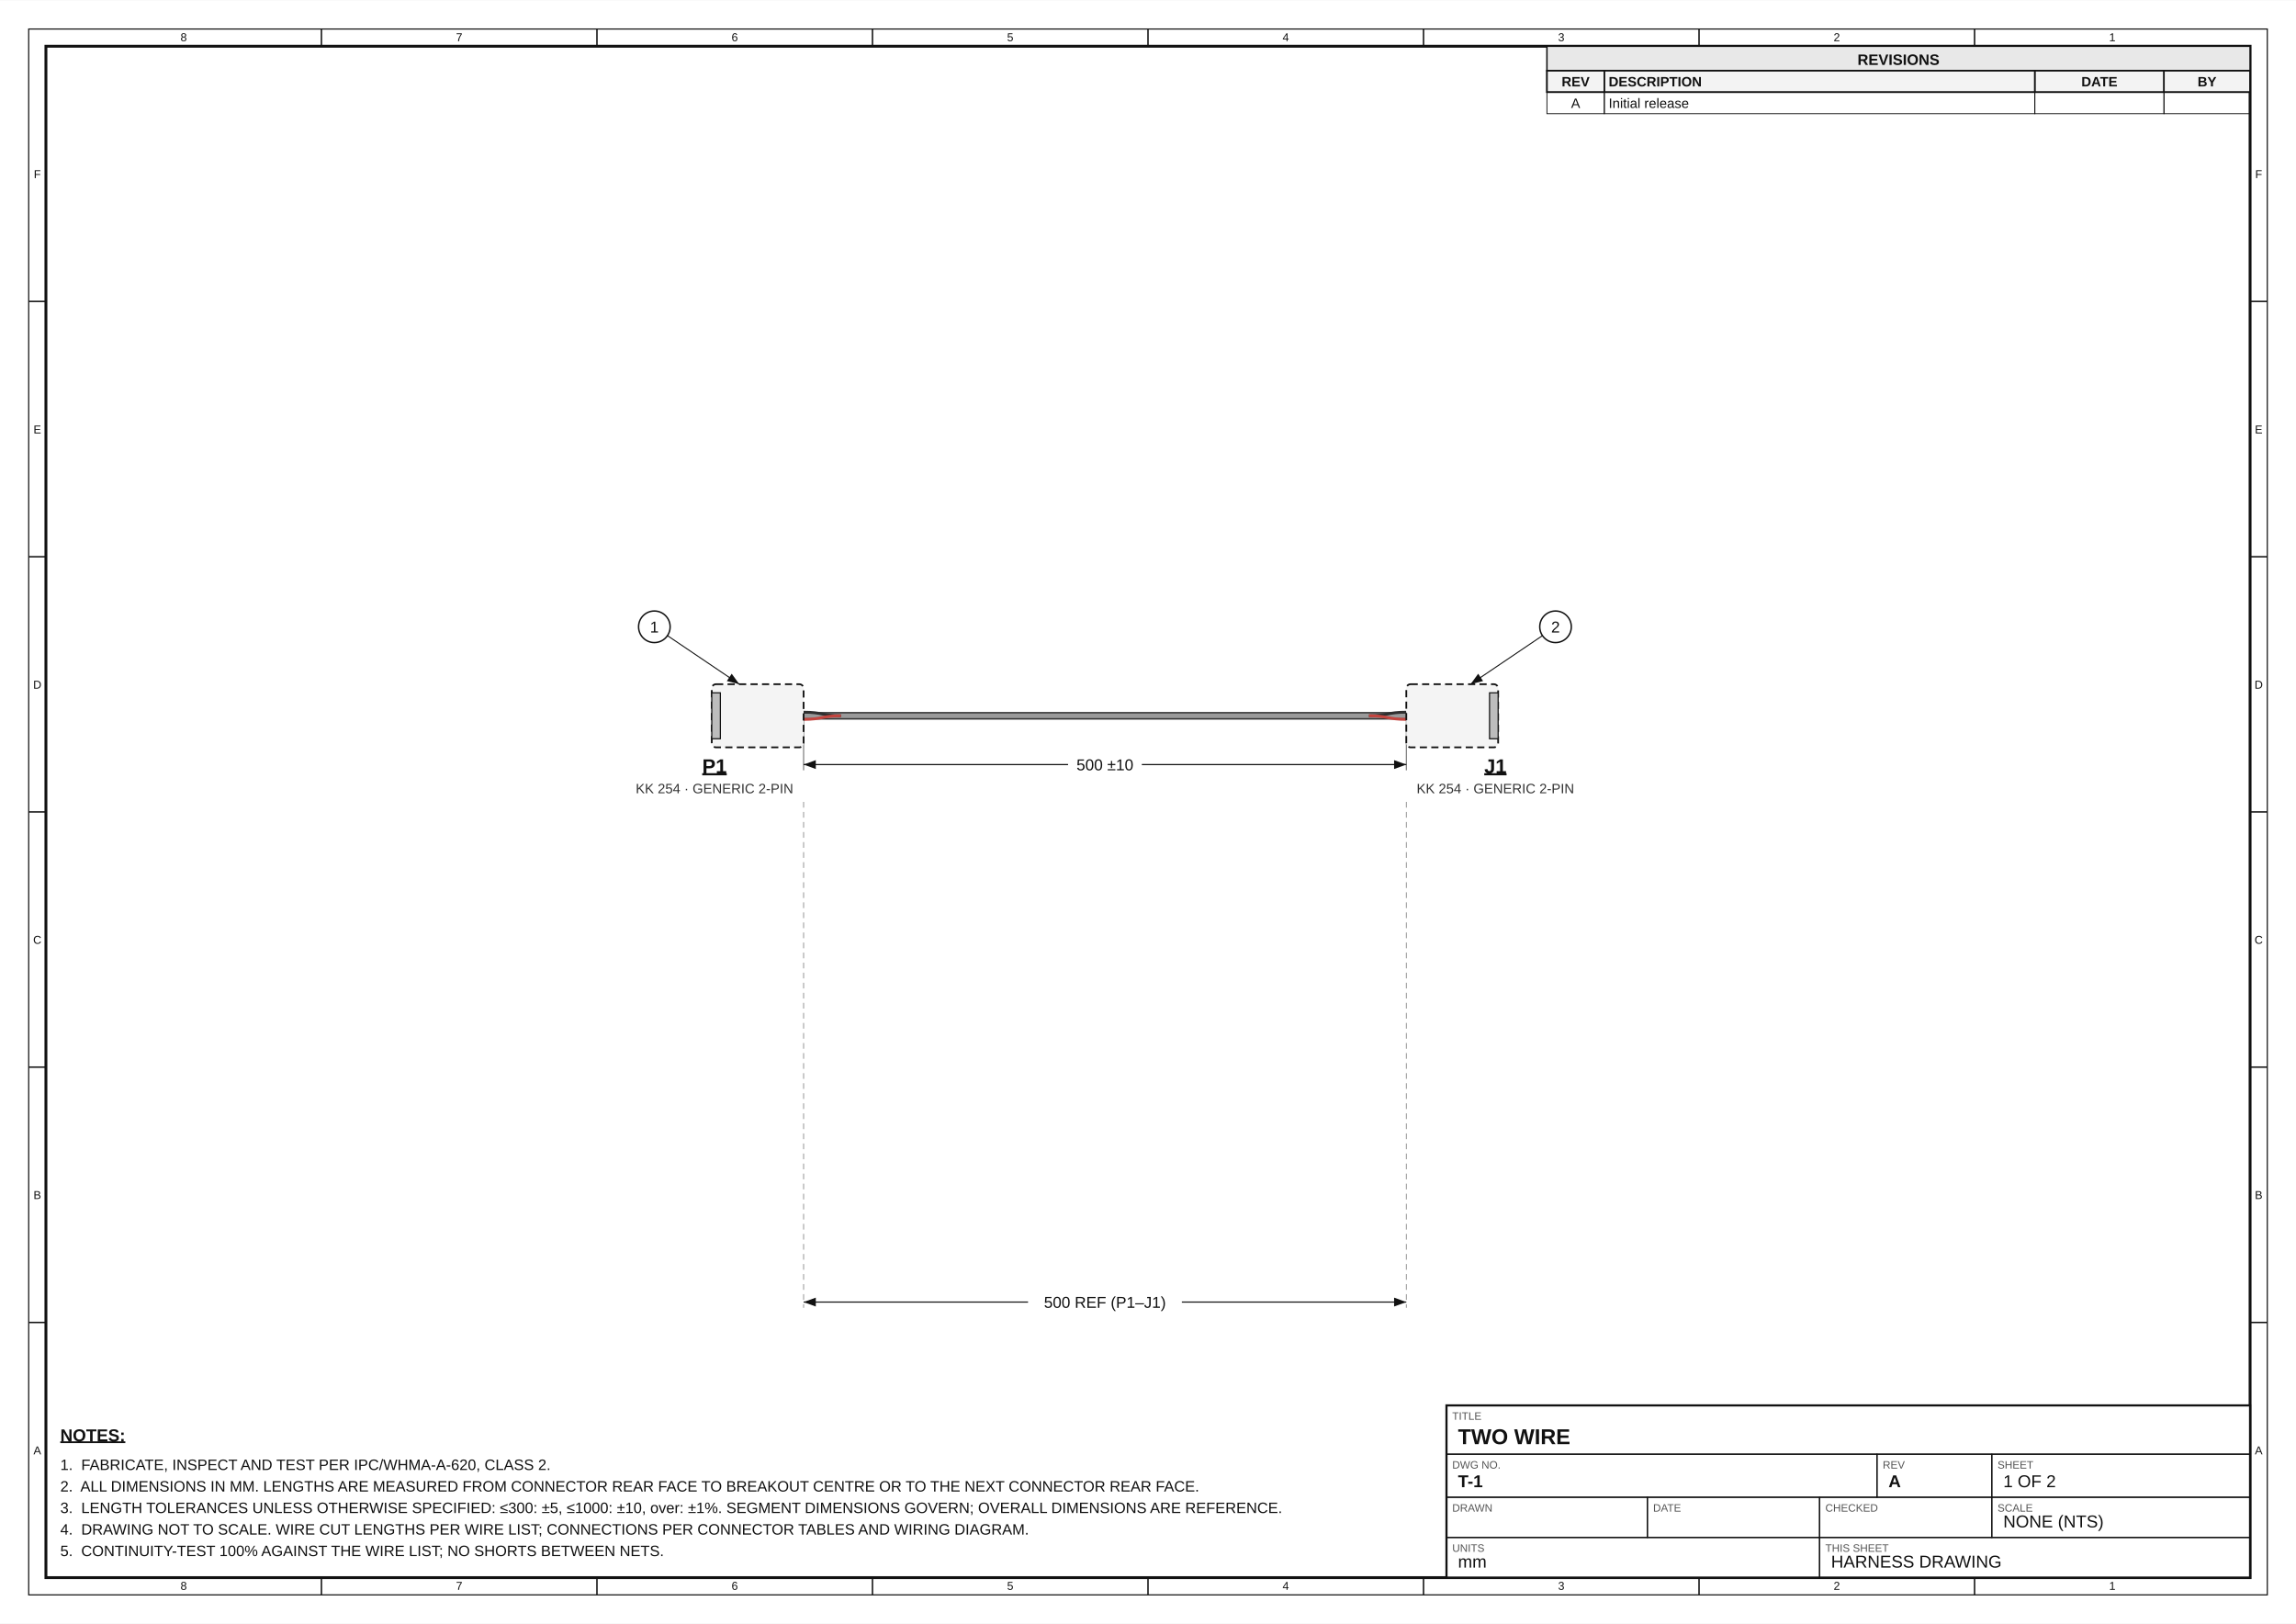
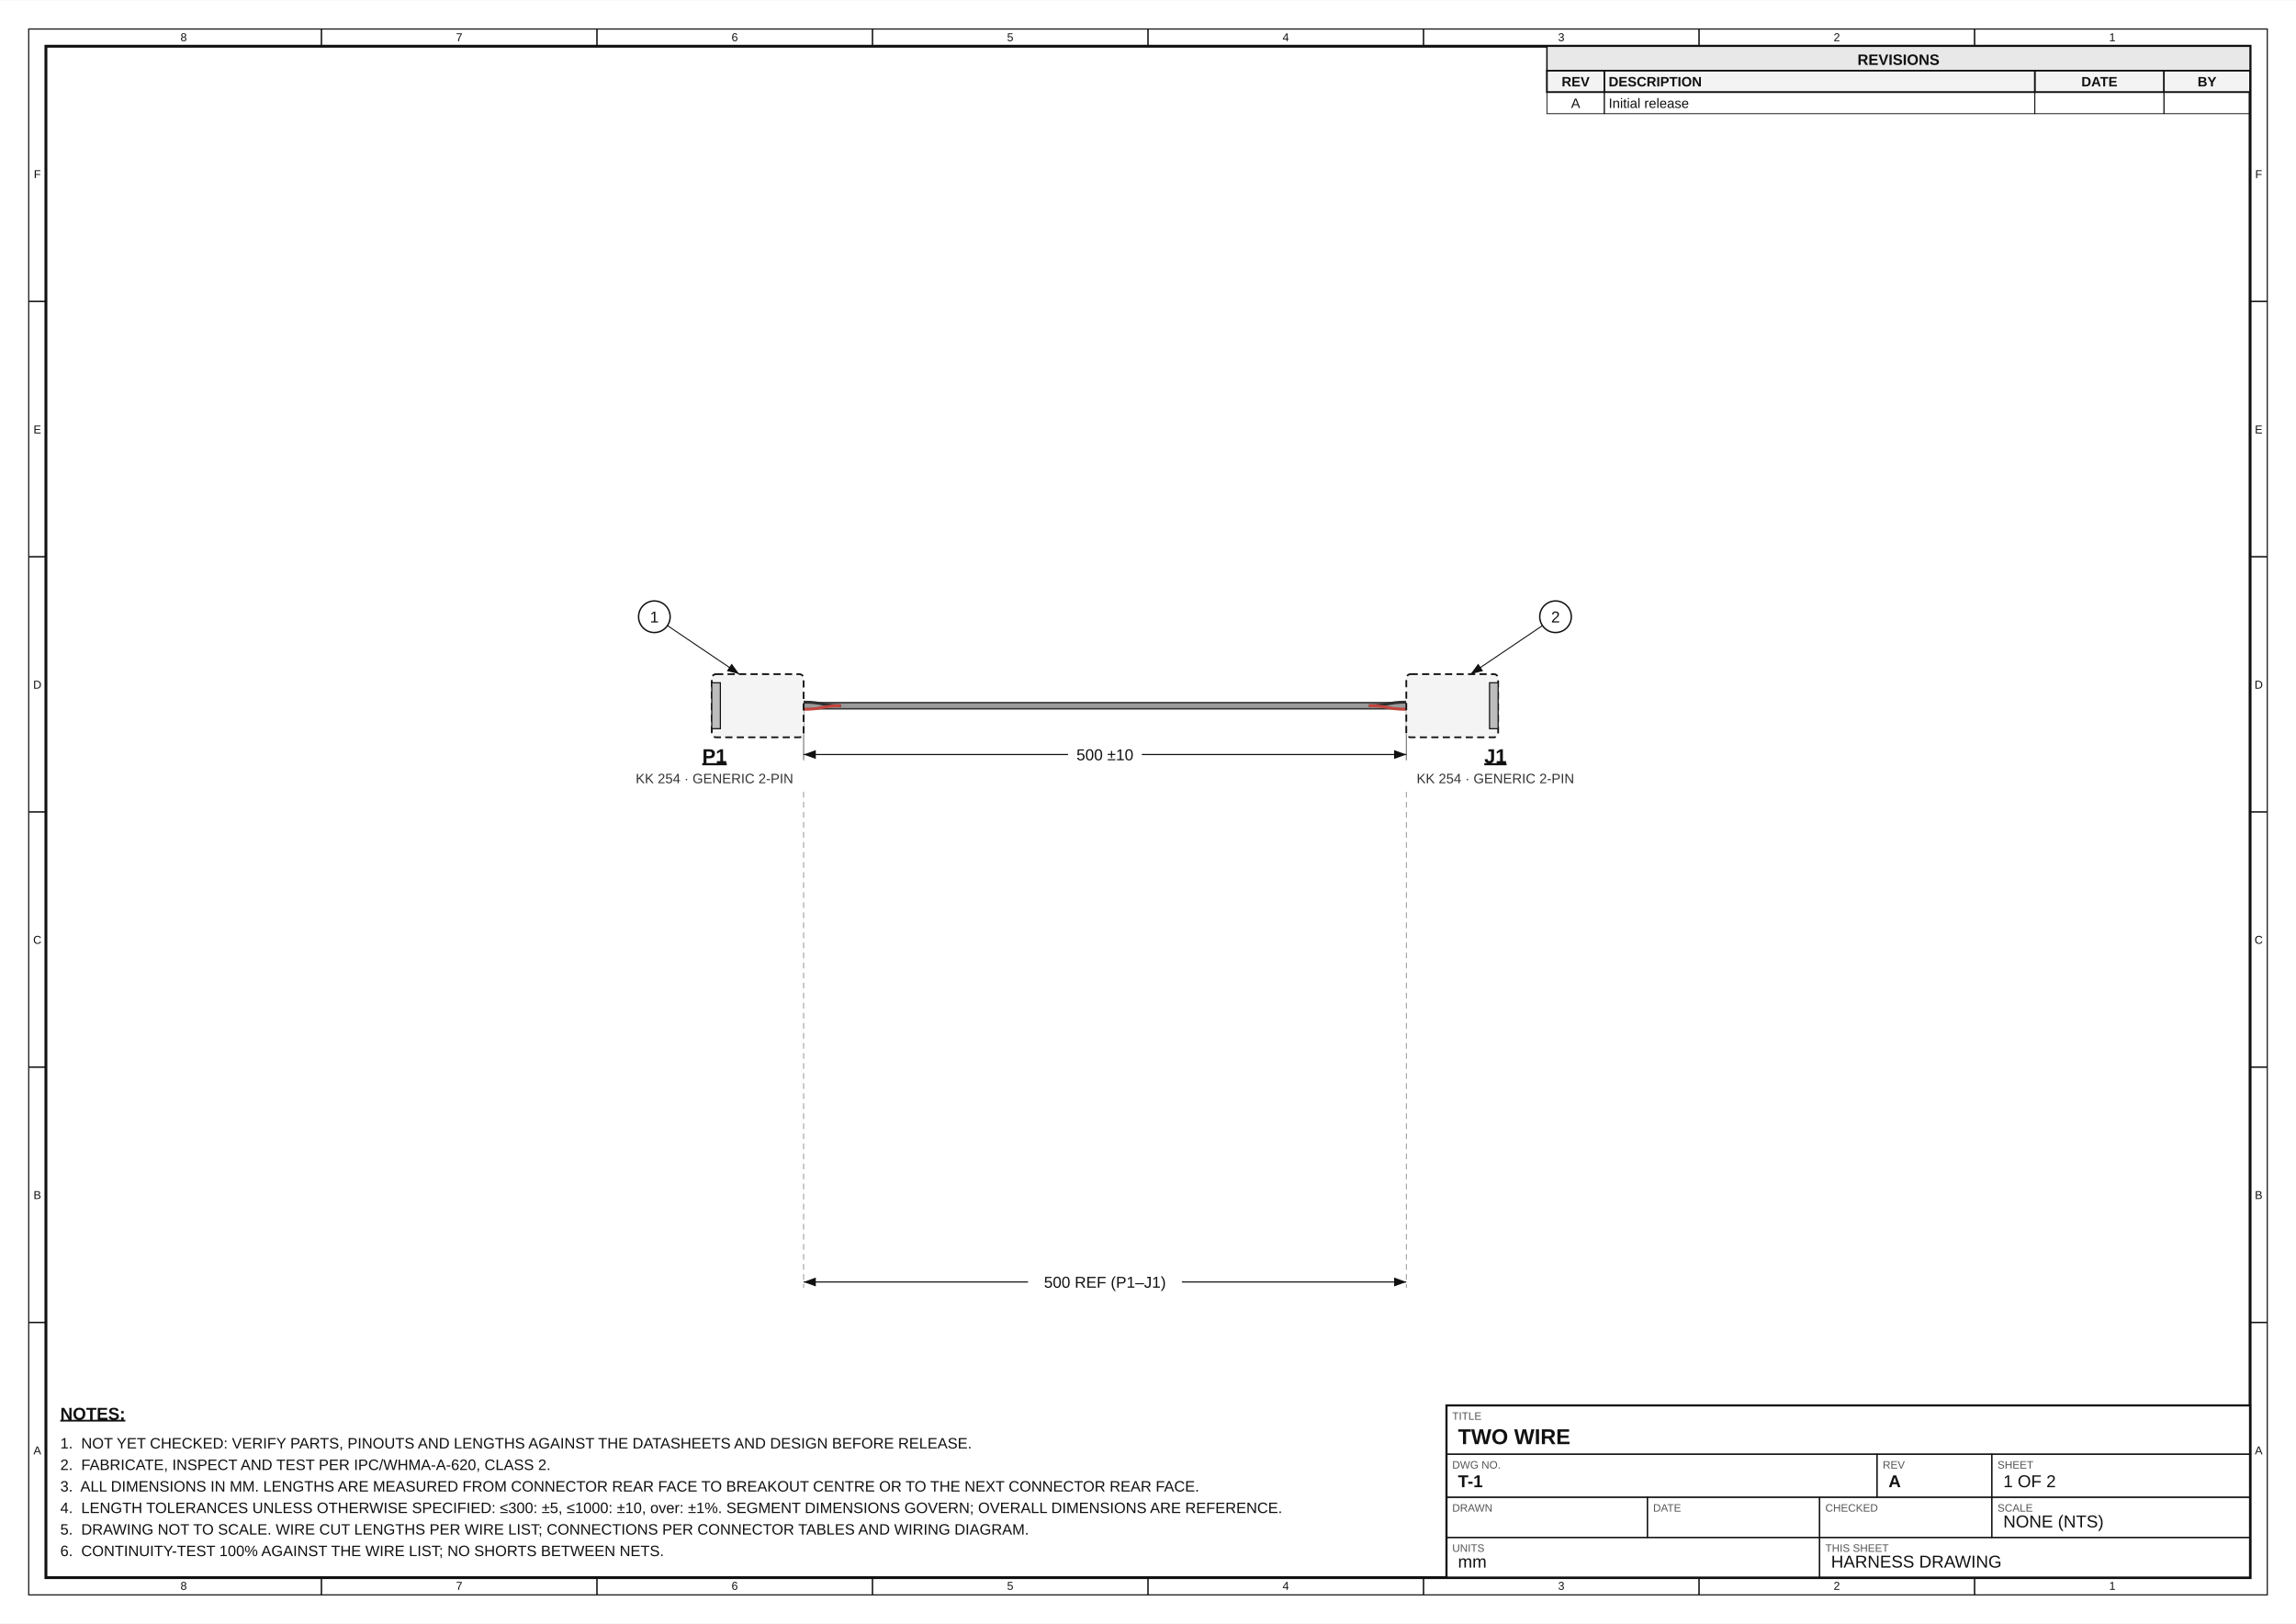
<svg xmlns="http://www.w3.org/2000/svg" viewBox="0 0 1600 1131" width="420mm" height="297mm">
  <rect x="0.0" y="0.0" width="1600.0" height="1131.0" fill="white" stroke="none" stroke-width="1" />
  <rect x="20.0" y="20.0" width="1560.0" height="1091.0" fill="none" stroke="#111" stroke-width="0.8" />
  <rect x="32.0" y="32.0" width="1536.0" height="1067.0" fill="none" stroke="#111" stroke-width="2" />
  <line x1="224.0" y1="20.0" x2="224.0" y2="32.0" stroke="#111" stroke-width="1" />
  <line x1="224.0" y1="1099.0" x2="224.0" y2="1111.0" stroke="#111" stroke-width="1" />
  <line x1="416.0" y1="20.0" x2="416.0" y2="32.0" stroke="#111" stroke-width="1" />
  <line x1="416.0" y1="1099.0" x2="416.0" y2="1111.0" stroke="#111" stroke-width="1" />
  <line x1="608.0" y1="20.0" x2="608.0" y2="32.0" stroke="#111" stroke-width="1" />
  <line x1="608.0" y1="1099.0" x2="608.0" y2="1111.0" stroke="#111" stroke-width="1" />
  <line x1="800.0" y1="20.0" x2="800.0" y2="32.0" stroke="#111" stroke-width="1" />
  <line x1="800.0" y1="1099.0" x2="800.0" y2="1111.0" stroke="#111" stroke-width="1" />
  <line x1="992.0" y1="20.0" x2="992.0" y2="32.0" stroke="#111" stroke-width="1" />
  <line x1="992.0" y1="1099.0" x2="992.0" y2="1111.0" stroke="#111" stroke-width="1" />
  <line x1="1184.0" y1="20.0" x2="1184.0" y2="32.0" stroke="#111" stroke-width="1" />
  <line x1="1184.0" y1="1099.0" x2="1184.0" y2="1111.0" stroke="#111" stroke-width="1" />
  <line x1="1376.0" y1="20.0" x2="1376.0" y2="32.0" stroke="#111" stroke-width="1" />
  <line x1="1376.0" y1="1099.0" x2="1376.0" y2="1111.0" stroke="#111" stroke-width="1" />
  <line x1="20.0" y1="209.8" x2="32.0" y2="209.8" stroke="#111" stroke-width="1" />
  <line x1="1568.0" y1="209.8" x2="1580.0" y2="209.8" stroke="#111" stroke-width="1" />
  <line x1="20.0" y1="387.7" x2="32.0" y2="387.7" stroke="#111" stroke-width="1" />
  <line x1="1568.0" y1="387.7" x2="1580.0" y2="387.7" stroke="#111" stroke-width="1" />
  <line x1="20.0" y1="565.5" x2="32.0" y2="565.5" stroke="#111" stroke-width="1" />
  <line x1="1568.0" y1="565.5" x2="1580.0" y2="565.5" stroke="#111" stroke-width="1" />
  <line x1="20.0" y1="743.3" x2="32.0" y2="743.3" stroke="#111" stroke-width="1" />
  <line x1="1568.0" y1="743.3" x2="1580.0" y2="743.3" stroke="#111" stroke-width="1" />
  <line x1="20.0" y1="921.2" x2="32.0" y2="921.2" stroke="#111" stroke-width="1" />
  <line x1="1568.0" y1="921.2" x2="1580.0" y2="921.2" stroke="#111" stroke-width="1" />
  <text x="128.0" y="28.5" font-family="Arial, Helvetica, sans-serif" font-size="8" text-anchor="middle" font-weight="normal" fill="#111">8</text>
  <text x="128.0" y="1107.5" font-family="Arial, Helvetica, sans-serif" font-size="8" text-anchor="middle" font-weight="normal" fill="#111">8</text>
  <text x="320.0" y="28.5" font-family="Arial, Helvetica, sans-serif" font-size="8" text-anchor="middle" font-weight="normal" fill="#111">7</text>
  <text x="320.0" y="1107.5" font-family="Arial, Helvetica, sans-serif" font-size="8" text-anchor="middle" font-weight="normal" fill="#111">7</text>
  <text x="512.0" y="28.5" font-family="Arial, Helvetica, sans-serif" font-size="8" text-anchor="middle" font-weight="normal" fill="#111">6</text>
  <text x="512.0" y="1107.5" font-family="Arial, Helvetica, sans-serif" font-size="8" text-anchor="middle" font-weight="normal" fill="#111">6</text>
  <text x="704.0" y="28.5" font-family="Arial, Helvetica, sans-serif" font-size="8" text-anchor="middle" font-weight="normal" fill="#111">5</text>
  <text x="704.0" y="1107.5" font-family="Arial, Helvetica, sans-serif" font-size="8" text-anchor="middle" font-weight="normal" fill="#111">5</text>
  <text x="896.0" y="28.5" font-family="Arial, Helvetica, sans-serif" font-size="8" text-anchor="middle" font-weight="normal" fill="#111">4</text>
  <text x="896.0" y="1107.5" font-family="Arial, Helvetica, sans-serif" font-size="8" text-anchor="middle" font-weight="normal" fill="#111">4</text>
  <text x="1088.0" y="28.5" font-family="Arial, Helvetica, sans-serif" font-size="8" text-anchor="middle" font-weight="normal" fill="#111">3</text>
  <text x="1088.0" y="1107.5" font-family="Arial, Helvetica, sans-serif" font-size="8" text-anchor="middle" font-weight="normal" fill="#111">3</text>
  <text x="1280.0" y="28.5" font-family="Arial, Helvetica, sans-serif" font-size="8" text-anchor="middle" font-weight="normal" fill="#111">2</text>
  <text x="1280.0" y="1107.5" font-family="Arial, Helvetica, sans-serif" font-size="8" text-anchor="middle" font-weight="normal" fill="#111">2</text>
  <text x="1472.0" y="28.5" font-family="Arial, Helvetica, sans-serif" font-size="8" text-anchor="middle" font-weight="normal" fill="#111">1</text>
  <text x="1472.0" y="1107.5" font-family="Arial, Helvetica, sans-serif" font-size="8" text-anchor="middle" font-weight="normal" fill="#111">1</text>
  <text x="26.0" y="123.9" font-family="Arial, Helvetica, sans-serif" font-size="8" text-anchor="middle" font-weight="normal" fill="#111">F</text>
  <text x="1574.0" y="123.9" font-family="Arial, Helvetica, sans-serif" font-size="8" text-anchor="middle" font-weight="normal" fill="#111">F</text>
  <text x="26.0" y="301.8" font-family="Arial, Helvetica, sans-serif" font-size="8" text-anchor="middle" font-weight="normal" fill="#111">E</text>
  <text x="1574.0" y="301.8" font-family="Arial, Helvetica, sans-serif" font-size="8" text-anchor="middle" font-weight="normal" fill="#111">E</text>
  <text x="26.0" y="479.6" font-family="Arial, Helvetica, sans-serif" font-size="8" text-anchor="middle" font-weight="normal" fill="#111">D</text>
  <text x="1574.0" y="479.6" font-family="Arial, Helvetica, sans-serif" font-size="8" text-anchor="middle" font-weight="normal" fill="#111">D</text>
  <text x="26.0" y="657.4" font-family="Arial, Helvetica, sans-serif" font-size="8" text-anchor="middle" font-weight="normal" fill="#111">C</text>
  <text x="1574.0" y="657.4" font-family="Arial, Helvetica, sans-serif" font-size="8" text-anchor="middle" font-weight="normal" fill="#111">C</text>
  <text x="26.0" y="835.2" font-family="Arial, Helvetica, sans-serif" font-size="8" text-anchor="middle" font-weight="normal" fill="#111">B</text>
  <text x="1574.0" y="835.2" font-family="Arial, Helvetica, sans-serif" font-size="8" text-anchor="middle" font-weight="normal" fill="#111">B</text>
  <text x="26.0" y="1013.1" font-family="Arial, Helvetica, sans-serif" font-size="8" text-anchor="middle" font-weight="normal" fill="#111">A</text>
  <text x="1574.0" y="1013.1" font-family="Arial, Helvetica, sans-serif" font-size="8" text-anchor="middle" font-weight="normal" fill="#111">A</text>
  <rect x="1008.0" y="979.0" width="560.0" height="120.0" fill="white" stroke="#111" stroke-width="1.5" />
  <rect x="1008.0" y="979.0" width="560.0" height="34.0" fill="none" stroke="#111" stroke-width="0.8" />
  <text x="1012.0" y="989.0" font-family="Arial, Helvetica, sans-serif" font-size="7.5" text-anchor="start" font-weight="normal" fill="#555">TITLE</text>
  <text x="1016.0" y="1006.0" font-family="Arial, Helvetica, sans-serif" font-size="15" text-anchor="start" font-weight="bold" fill="#111">TWO WIRE</text>
  <rect x="1008.0" y="1013.0" width="300.0" height="30.0" fill="none" stroke="#111" stroke-width="0.8" />
  <text x="1012.0" y="1023.0" font-family="Arial, Helvetica, sans-serif" font-size="7.5" text-anchor="start" font-weight="normal" fill="#555">DWG NO.</text>
  <text x="1016.0" y="1036.0" font-family="Arial, Helvetica, sans-serif" font-size="12" text-anchor="start" font-weight="bold" fill="#111">T-1</text>
  <rect x="1308.0" y="1013.0" width="80.0" height="30.0" fill="none" stroke="#111" stroke-width="0.8" />
  <text x="1312.0" y="1023.0" font-family="Arial, Helvetica, sans-serif" font-size="7.5" text-anchor="start" font-weight="normal" fill="#555">REV</text>
  <text x="1316.0" y="1036.0" font-family="Arial, Helvetica, sans-serif" font-size="12" text-anchor="start" font-weight="bold" fill="#111">A</text>
  <rect x="1388.0" y="1013.0" width="180.0" height="30.0" fill="none" stroke="#111" stroke-width="0.8" />
  <text x="1392.0" y="1023.0" font-family="Arial, Helvetica, sans-serif" font-size="7.5" text-anchor="start" font-weight="normal" fill="#555">SHEET</text>
  <text x="1396.0" y="1036.0" font-family="Arial, Helvetica, sans-serif" font-size="12" text-anchor="start" font-weight="normal" fill="#111">1 OF 2</text>
  <rect x="1008.0" y="1043.0" width="140.0" height="28.0" fill="none" stroke="#111" stroke-width="0.8" />
  <text x="1012.0" y="1053.0" font-family="Arial, Helvetica, sans-serif" font-size="7.5" text-anchor="start" font-weight="normal" fill="#555">DRAWN</text>
  <text x="1016.0" y="1064.0" font-family="Arial, Helvetica, sans-serif" font-size="12" text-anchor="start" font-weight="normal" fill="#111" />
  <rect x="1148.0" y="1043.0" width="120.0" height="28.0" fill="none" stroke="#111" stroke-width="0.8" />
  <text x="1152.0" y="1053.0" font-family="Arial, Helvetica, sans-serif" font-size="7.5" text-anchor="start" font-weight="normal" fill="#555">DATE</text>
  <text x="1156.0" y="1064.0" font-family="Arial, Helvetica, sans-serif" font-size="12" text-anchor="start" font-weight="normal" fill="#111" />
  <rect x="1268.0" y="1043.0" width="120.0" height="28.0" fill="none" stroke="#111" stroke-width="0.8" />
  <text x="1272.0" y="1053.0" font-family="Arial, Helvetica, sans-serif" font-size="7.5" text-anchor="start" font-weight="normal" fill="#555">CHECKED</text>
  <text x="1276.0" y="1064.0" font-family="Arial, Helvetica, sans-serif" font-size="12" text-anchor="start" font-weight="normal" fill="#111" />
  <rect x="1388.0" y="1043.0" width="180.0" height="28.0" fill="none" stroke="#111" stroke-width="0.8" />
  <text x="1392.0" y="1053.0" font-family="Arial, Helvetica, sans-serif" font-size="7.5" text-anchor="start" font-weight="normal" fill="#555">SCALE</text>
  <text x="1396.0" y="1064.0" font-family="Arial, Helvetica, sans-serif" font-size="12" text-anchor="start" font-weight="normal" fill="#111">NONE (NTS)</text>
  <rect x="1008.0" y="1071.0" width="260.0" height="28.0" fill="none" stroke="#111" stroke-width="0.8" />
  <text x="1012.0" y="1081.0" font-family="Arial, Helvetica, sans-serif" font-size="7.5" text-anchor="start" font-weight="normal" fill="#555">UNITS</text>
  <text x="1016.0" y="1092.0" font-family="Arial, Helvetica, sans-serif" font-size="12" text-anchor="start" font-weight="normal" fill="#111">mm</text>
  <rect x="1268.0" y="1071.0" width="300.0" height="28.0" fill="none" stroke="#111" stroke-width="0.8" />
  <text x="1272.0" y="1081.0" font-family="Arial, Helvetica, sans-serif" font-size="7.5" text-anchor="start" font-weight="normal" fill="#555">THIS SHEET</text>
  <text x="1276.0" y="1092.0" font-family="Arial, Helvetica, sans-serif" font-size="12" text-anchor="start" font-weight="normal" fill="#111">HARNESS DRAWING</text>
  <rect x="1078.0" y="32.0" width="490.0" height="17.0" fill="#e8e8e8" stroke="#111" stroke-width="1" />
  <text x="1323.0" y="45.0" font-family="Arial, Helvetica, sans-serif" font-size="10.5" text-anchor="middle" font-weight="bold" fill="#111">REVISIONS</text>
  <rect x="1078.0" y="49.0" width="490.0" height="15.0" fill="#f3f3f3" stroke="#111" stroke-width="1" />
  <rect x="1078.0" y="49.0" width="40.0" height="15.0" fill="none" stroke="#111" stroke-width="1" />
  <text x="1098.0" y="60.0" font-family="Arial, Helvetica, sans-serif" font-size="9.5" text-anchor="middle" font-weight="bold" fill="#111">REV</text>
  <rect x="1118.0" y="49.0" width="300.0" height="15.0" fill="none" stroke="#111" stroke-width="1" />
  <text x="1121.0" y="60.0" font-family="Arial, Helvetica, sans-serif" font-size="9.5" text-anchor="start" font-weight="bold" fill="#111">DESCRIPTION</text>
  <rect x="1418.0" y="49.0" width="90.0" height="15.0" fill="none" stroke="#111" stroke-width="1" />
  <text x="1463.0" y="60.0" font-family="Arial, Helvetica, sans-serif" font-size="9.5" text-anchor="middle" font-weight="bold" fill="#111">DATE</text>
  <rect x="1508.0" y="49.0" width="60.0" height="15.0" fill="none" stroke="#111" stroke-width="1" />
  <text x="1538.0" y="60.0" font-family="Arial, Helvetica, sans-serif" font-size="9.5" text-anchor="middle" font-weight="bold" fill="#111">BY</text>
  <rect x="1078.0" y="64.0" width="40.0" height="15.0" fill="none" stroke="#111" stroke-width="0.6" />
  <text x="1098.0" y="75.0" font-family="Arial, Helvetica, sans-serif" font-size="9.5" text-anchor="middle" font-weight="normal" fill="#111">A</text>
  <rect x="1118.0" y="64.0" width="300.0" height="15.0" fill="none" stroke="#111" stroke-width="0.6" />
  <text x="1121.0" y="75.0" font-family="Arial, Helvetica, sans-serif" font-size="9.5" text-anchor="start" font-weight="normal" fill="#111">Initial release</text>
  <rect x="1418.0" y="64.0" width="90.0" height="15.0" fill="none" stroke="#111" stroke-width="0.6" />
  <text x="1463.0" y="75.0" font-family="Arial, Helvetica, sans-serif" font-size="9.5" text-anchor="middle" font-weight="normal" fill="#111" />
  <rect x="1508.0" y="64.0" width="60.0" height="15.0" fill="none" stroke="#111" stroke-width="0.6" />
  <text x="1538.0" y="75.0" font-family="Arial, Helvetica, sans-serif" font-size="9.5" text-anchor="middle" font-weight="normal" fill="#111" />
-   <path d="M560.0,498.5 L980.0,498.5" fill="none" stroke="#333" stroke-width="5.3" stroke-linecap="round" />
-   <path d="M560.0,498.5 L980.0,498.5" fill="none" stroke="#9a9a9a" stroke-width="3.3" stroke-linecap="round" />
-   <line x1="560.0" y1="498.5" x2="560.0" y2="536.5" stroke="#555" stroke-width="0.6" />
-   <line x1="980.0" y1="498.5" x2="980.0" y2="536.5" stroke="#555" stroke-width="0.6" />
-   <line x1="560.0" y1="532.5" x2="980.0" y2="532.5" stroke="#111" stroke-width="0.8" />
-   <polygon points="560.0,532.5 568.5,529.4 568.5,535.6" fill="#111" />
-   <polygon points="980.0,532.5 971.5,535.6 971.5,529.4" fill="#111" />
-   <rect x="744.3" y="525.5" width="51.4" height="14.0" fill="white" stroke="none" stroke-width="1" />
-   <text x="770.0" y="536.5" font-family="Arial, Helvetica, sans-serif" font-size="11" text-anchor="middle" font-weight="normal" fill="#111">500 ±10</text>
-   <path d="M586.0,498.5 C573.0,498.5 573.0,496.0 560.0,496.0" fill="none" stroke="#2f2f2f" stroke-width="2" />
-   <path d="M586.0,498.5 C573.0,498.5 573.0,501.0 560.0,501.0" fill="none" stroke="#c4453f" stroke-width="2" />
-   <rect x="496.0" y="476.5" width="64.0" height="44.0" fill="#f4f4f4" stroke="#111" stroke-width="1.2" rx="3" class="connector-body generic rectangular" stroke-dasharray="5 3" />
-   <rect x="496.0" y="482.5" width="6.0" height="32.0" fill="#bdbdbd" stroke="#111" stroke-width="0.8" />
-   <text x="497.9" y="538.5" font-family="Arial, Helvetica, sans-serif" font-size="14" text-anchor="middle" font-weight="bold" fill="#111" text-decoration="underline">P1</text>
-   <text x="497.9" y="552.5" font-family="Arial, Helvetica, sans-serif" font-size="9.5" text-anchor="middle" font-weight="normal" fill="#333">KK 254 · GENERIC 2-PIN</text>
-   <line x1="456.0" y1="436.5" x2="515.2" y2="476.5" stroke="#111" stroke-width="0.7" />
-   <polygon points="515.2,476.5 506.5,474.3 509.9,469.2" fill="#111" />
-   <circle cx="456.0" cy="436.5" r="11" fill="white" stroke="#111" stroke-width="1" />
-   <text x="456.0" y="440.5" font-family="Arial, Helvetica, sans-serif" font-size="11" text-anchor="middle" font-weight="normal" fill="#111">1</text>
-   <path d="M954.0,498.5 C967.0,498.5 967.0,496.0 980.0,496.0" fill="none" stroke="#2f2f2f" stroke-width="2" />
-   <path d="M954.0,498.5 C967.0,498.5 967.0,501.0 980.0,501.0" fill="none" stroke="#c4453f" stroke-width="2" />
-   <rect x="980.0" y="476.5" width="64.0" height="44.0" fill="#f4f4f4" stroke="#111" stroke-width="1.2" rx="3" class="connector-body generic rectangular" stroke-dasharray="5 3" />
-   <rect x="1038.0" y="482.5" width="6.0" height="32.0" fill="#bdbdbd" stroke="#111" stroke-width="0.8" />
-   <text x="1042.1" y="538.5" font-family="Arial, Helvetica, sans-serif" font-size="14" text-anchor="middle" font-weight="bold" fill="#111" text-decoration="underline">J1</text>
-   <text x="1042.1" y="552.5" font-family="Arial, Helvetica, sans-serif" font-size="9.5" text-anchor="middle" font-weight="normal" fill="#333">KK 254 · GENERIC 2-PIN</text>
-   <line x1="1084.0" y1="436.5" x2="1024.8" y2="476.5" stroke="#111" stroke-width="0.7" />
-   <polygon points="1024.8,476.5 1030.1,469.2 1033.5,474.3" fill="#111" />
-   <circle cx="1084.0" cy="436.5" r="11" fill="white" stroke="#111" stroke-width="1" />
-   <text x="1084.0" y="440.5" font-family="Arial, Helvetica, sans-serif" font-size="11" text-anchor="middle" font-weight="normal" fill="#111">2</text>
-   <line x1="560.0" y1="907.0" x2="980.0" y2="907.0" stroke="#111" stroke-width="0.8" />
-   <polygon points="560.0,907.0 568.5,903.9 568.5,910.1" fill="#111" />
-   <polygon points="980.0,907.0 971.5,910.1 971.5,903.9" fill="#111" />
-   <rect x="716.4" y="900.0" width="107.2" height="14.0" fill="white" stroke="none" stroke-width="1" />
-   <text x="770.0" y="911.0" font-family="Arial, Helvetica, sans-serif" font-size="11" text-anchor="middle" font-weight="normal" fill="#111">500 REF  (P1–J1)</text>
-   <line x1="980.0" y1="558.5" x2="980.0" y2="911.0" stroke="#777" stroke-width="0.5" stroke-dasharray="4 3" />
-   <line x1="560.0" y1="558.5" x2="560.0" y2="911.0" stroke="#777" stroke-width="0.5" stroke-dasharray="4 3" />
-   <text x="42.0" y="1004.0" font-family="Arial, Helvetica, sans-serif" font-size="12" text-anchor="start" font-weight="bold" fill="#111" text-decoration="underline">NOTES:</text>
-   <text x="42.0" y="1024.0" font-family="Arial, Helvetica, sans-serif" font-size="10.5" text-anchor="start" font-weight="normal" fill="#111" xml:space="preserve">1.  FABRICATE, INSPECT AND TEST PER IPC/WHMA-A-620, CLASS 2.</text>
-   <text x="42.0" y="1039.0" font-family="Arial, Helvetica, sans-serif" font-size="10.5" text-anchor="start" font-weight="normal" fill="#111" xml:space="preserve">2.  ALL DIMENSIONS IN MM. LENGTHS ARE MEASURED FROM CONNECTOR REAR FACE TO BREAKOUT CENTRE OR TO THE NEXT CONNECTOR REAR FACE.</text>
-   <text x="42.0" y="1054.0" font-family="Arial, Helvetica, sans-serif" font-size="10.5" text-anchor="start" font-weight="normal" fill="#111" xml:space="preserve">3.  LENGTH TOLERANCES UNLESS OTHERWISE SPECIFIED: ≤300: ±5, ≤1000: ±10, over: ±1%. SEGMENT DIMENSIONS GOVERN; OVERALL DIMENSIONS ARE REFERENCE.</text>
-   <text x="42.0" y="1069.0" font-family="Arial, Helvetica, sans-serif" font-size="10.5" text-anchor="start" font-weight="normal" fill="#111" xml:space="preserve">4.  DRAWING NOT TO SCALE. WIRE CUT LENGTHS PER WIRE LIST; CONNECTIONS PER CONNECTOR TABLES AND WIRING DIAGRAM.</text>
-   <text x="42.0" y="1084.0" font-family="Arial, Helvetica, sans-serif" font-size="10.5" text-anchor="start" font-weight="normal" fill="#111" xml:space="preserve">5.  CONTINUITY-TEST 100% AGAINST THE WIRE LIST; NO SHORTS BETWEEN NETS.</text>
+   <path d="M560.0,491.5 L980.0,491.5" fill="none" stroke="#333" stroke-width="5.3" stroke-linecap="round" />
+   <path d="M560.0,491.5 L980.0,491.5" fill="none" stroke="#9a9a9a" stroke-width="3.3" stroke-linecap="round" />
+   <line x1="560.0" y1="491.5" x2="560.0" y2="529.5" stroke="#555" stroke-width="0.6" />
+   <line x1="980.0" y1="491.5" x2="980.0" y2="529.5" stroke="#555" stroke-width="0.6" />
+   <line x1="560.0" y1="525.5" x2="980.0" y2="525.5" stroke="#111" stroke-width="0.8" />
+   <polygon points="560.0,525.5 568.5,522.4 568.5,528.6" fill="#111" />
+   <polygon points="980.0,525.5 971.5,528.6 971.5,522.4" fill="#111" />
+   <rect x="744.3" y="518.5" width="51.4" height="14.0" fill="white" stroke="none" stroke-width="1" />
+   <text x="770.0" y="529.5" font-family="Arial, Helvetica, sans-serif" font-size="11" text-anchor="middle" font-weight="normal" fill="#111">500 ±10</text>
+   <path d="M586.0,491.5 C573.0,491.5 573.0,489.0 560.0,489.0" fill="none" stroke="#2f2f2f" stroke-width="2" />
+   <path d="M586.0,491.5 C573.0,491.5 573.0,494.0 560.0,494.0" fill="none" stroke="#c4453f" stroke-width="2" />
+   <rect x="496.0" y="469.5" width="64.0" height="44.0" fill="#f4f4f4" stroke="#111" stroke-width="1.2" rx="3" class="connector-body generic rectangular" stroke-dasharray="5 3" />
+   <rect x="496.0" y="475.5" width="6.0" height="32.0" fill="#bdbdbd" stroke="#111" stroke-width="0.8" />
+   <text x="497.9" y="531.5" font-family="Arial, Helvetica, sans-serif" font-size="14" text-anchor="middle" font-weight="bold" fill="#111" text-decoration="underline">P1</text>
+   <text x="497.9" y="545.5" font-family="Arial, Helvetica, sans-serif" font-size="9.5" text-anchor="middle" font-weight="normal" fill="#333">KK 254 · GENERIC 2-PIN</text>
+   <line x1="456.0" y1="429.5" x2="515.2" y2="469.5" stroke="#111" stroke-width="0.7" />
+   <polygon points="515.2,469.5 506.5,467.3 509.9,462.2" fill="#111" />
+   <circle cx="456.0" cy="429.5" r="11" fill="white" stroke="#111" stroke-width="1" />
+   <text x="456.0" y="433.5" font-family="Arial, Helvetica, sans-serif" font-size="11" text-anchor="middle" font-weight="normal" fill="#111">1</text>
+   <path d="M954.0,491.5 C967.0,491.5 967.0,489.0 980.0,489.0" fill="none" stroke="#2f2f2f" stroke-width="2" />
+   <path d="M954.0,491.5 C967.0,491.5 967.0,494.0 980.0,494.0" fill="none" stroke="#c4453f" stroke-width="2" />
+   <rect x="980.0" y="469.5" width="64.0" height="44.0" fill="#f4f4f4" stroke="#111" stroke-width="1.2" rx="3" class="connector-body generic rectangular" stroke-dasharray="5 3" />
+   <rect x="1038.0" y="475.5" width="6.0" height="32.0" fill="#bdbdbd" stroke="#111" stroke-width="0.8" />
+   <text x="1042.1" y="531.5" font-family="Arial, Helvetica, sans-serif" font-size="14" text-anchor="middle" font-weight="bold" fill="#111" text-decoration="underline">J1</text>
+   <text x="1042.1" y="545.5" font-family="Arial, Helvetica, sans-serif" font-size="9.5" text-anchor="middle" font-weight="normal" fill="#333">KK 254 · GENERIC 2-PIN</text>
+   <line x1="1084.0" y1="429.5" x2="1024.8" y2="469.5" stroke="#111" stroke-width="0.7" />
+   <polygon points="1024.8,469.5 1030.1,462.2 1033.5,467.3" fill="#111" />
+   <circle cx="1084.0" cy="429.5" r="11" fill="white" stroke="#111" stroke-width="1" />
+   <text x="1084.0" y="433.5" font-family="Arial, Helvetica, sans-serif" font-size="11" text-anchor="middle" font-weight="normal" fill="#111">2</text>
+   <line x1="560.0" y1="893.0" x2="980.0" y2="893.0" stroke="#111" stroke-width="0.8" />
+   <polygon points="560.0,893.0 568.5,889.9 568.5,896.1" fill="#111" />
+   <polygon points="980.0,893.0 971.5,896.1 971.5,889.9" fill="#111" />
+   <rect x="716.4" y="886.0" width="107.2" height="14.0" fill="white" stroke="none" stroke-width="1" />
+   <text x="770.0" y="897.0" font-family="Arial, Helvetica, sans-serif" font-size="11" text-anchor="middle" font-weight="normal" fill="#111">500 REF  (P1–J1)</text>
+   <line x1="980.0" y1="551.5" x2="980.0" y2="897.0" stroke="#777" stroke-width="0.5" stroke-dasharray="4 3" />
+   <line x1="560.0" y1="551.5" x2="560.0" y2="897.0" stroke="#777" stroke-width="0.5" stroke-dasharray="4 3" />
+   <text x="42.0" y="989.0" font-family="Arial, Helvetica, sans-serif" font-size="12" text-anchor="start" font-weight="bold" fill="#111" text-decoration="underline">NOTES:</text>
+   <text x="42.0" y="1009.0" font-family="Arial, Helvetica, sans-serif" font-size="10.5" text-anchor="start" font-weight="normal" fill="#111" xml:space="preserve">1.  NOT YET CHECKED: VERIFY PARTS, PINOUTS AND LENGTHS AGAINST THE DATASHEETS AND DESIGN BEFORE RELEASE.</text>
+   <text x="42.0" y="1024.0" font-family="Arial, Helvetica, sans-serif" font-size="10.5" text-anchor="start" font-weight="normal" fill="#111" xml:space="preserve">2.  FABRICATE, INSPECT AND TEST PER IPC/WHMA-A-620, CLASS 2.</text>
+   <text x="42.0" y="1039.0" font-family="Arial, Helvetica, sans-serif" font-size="10.5" text-anchor="start" font-weight="normal" fill="#111" xml:space="preserve">3.  ALL DIMENSIONS IN MM. LENGTHS ARE MEASURED FROM CONNECTOR REAR FACE TO BREAKOUT CENTRE OR TO THE NEXT CONNECTOR REAR FACE.</text>
+   <text x="42.0" y="1054.0" font-family="Arial, Helvetica, sans-serif" font-size="10.5" text-anchor="start" font-weight="normal" fill="#111" xml:space="preserve">4.  LENGTH TOLERANCES UNLESS OTHERWISE SPECIFIED: ≤300: ±5, ≤1000: ±10, over: ±1%. SEGMENT DIMENSIONS GOVERN; OVERALL DIMENSIONS ARE REFERENCE.</text>
+   <text x="42.0" y="1069.0" font-family="Arial, Helvetica, sans-serif" font-size="10.5" text-anchor="start" font-weight="normal" fill="#111" xml:space="preserve">5.  DRAWING NOT TO SCALE. WIRE CUT LENGTHS PER WIRE LIST; CONNECTIONS PER CONNECTOR TABLES AND WIRING DIAGRAM.</text>
+   <text x="42.0" y="1084.0" font-family="Arial, Helvetica, sans-serif" font-size="10.5" text-anchor="start" font-weight="normal" fill="#111" xml:space="preserve">6.  CONTINUITY-TEST 100% AGAINST THE WIRE LIST; NO SHORTS BETWEEN NETS.</text>
</svg>
